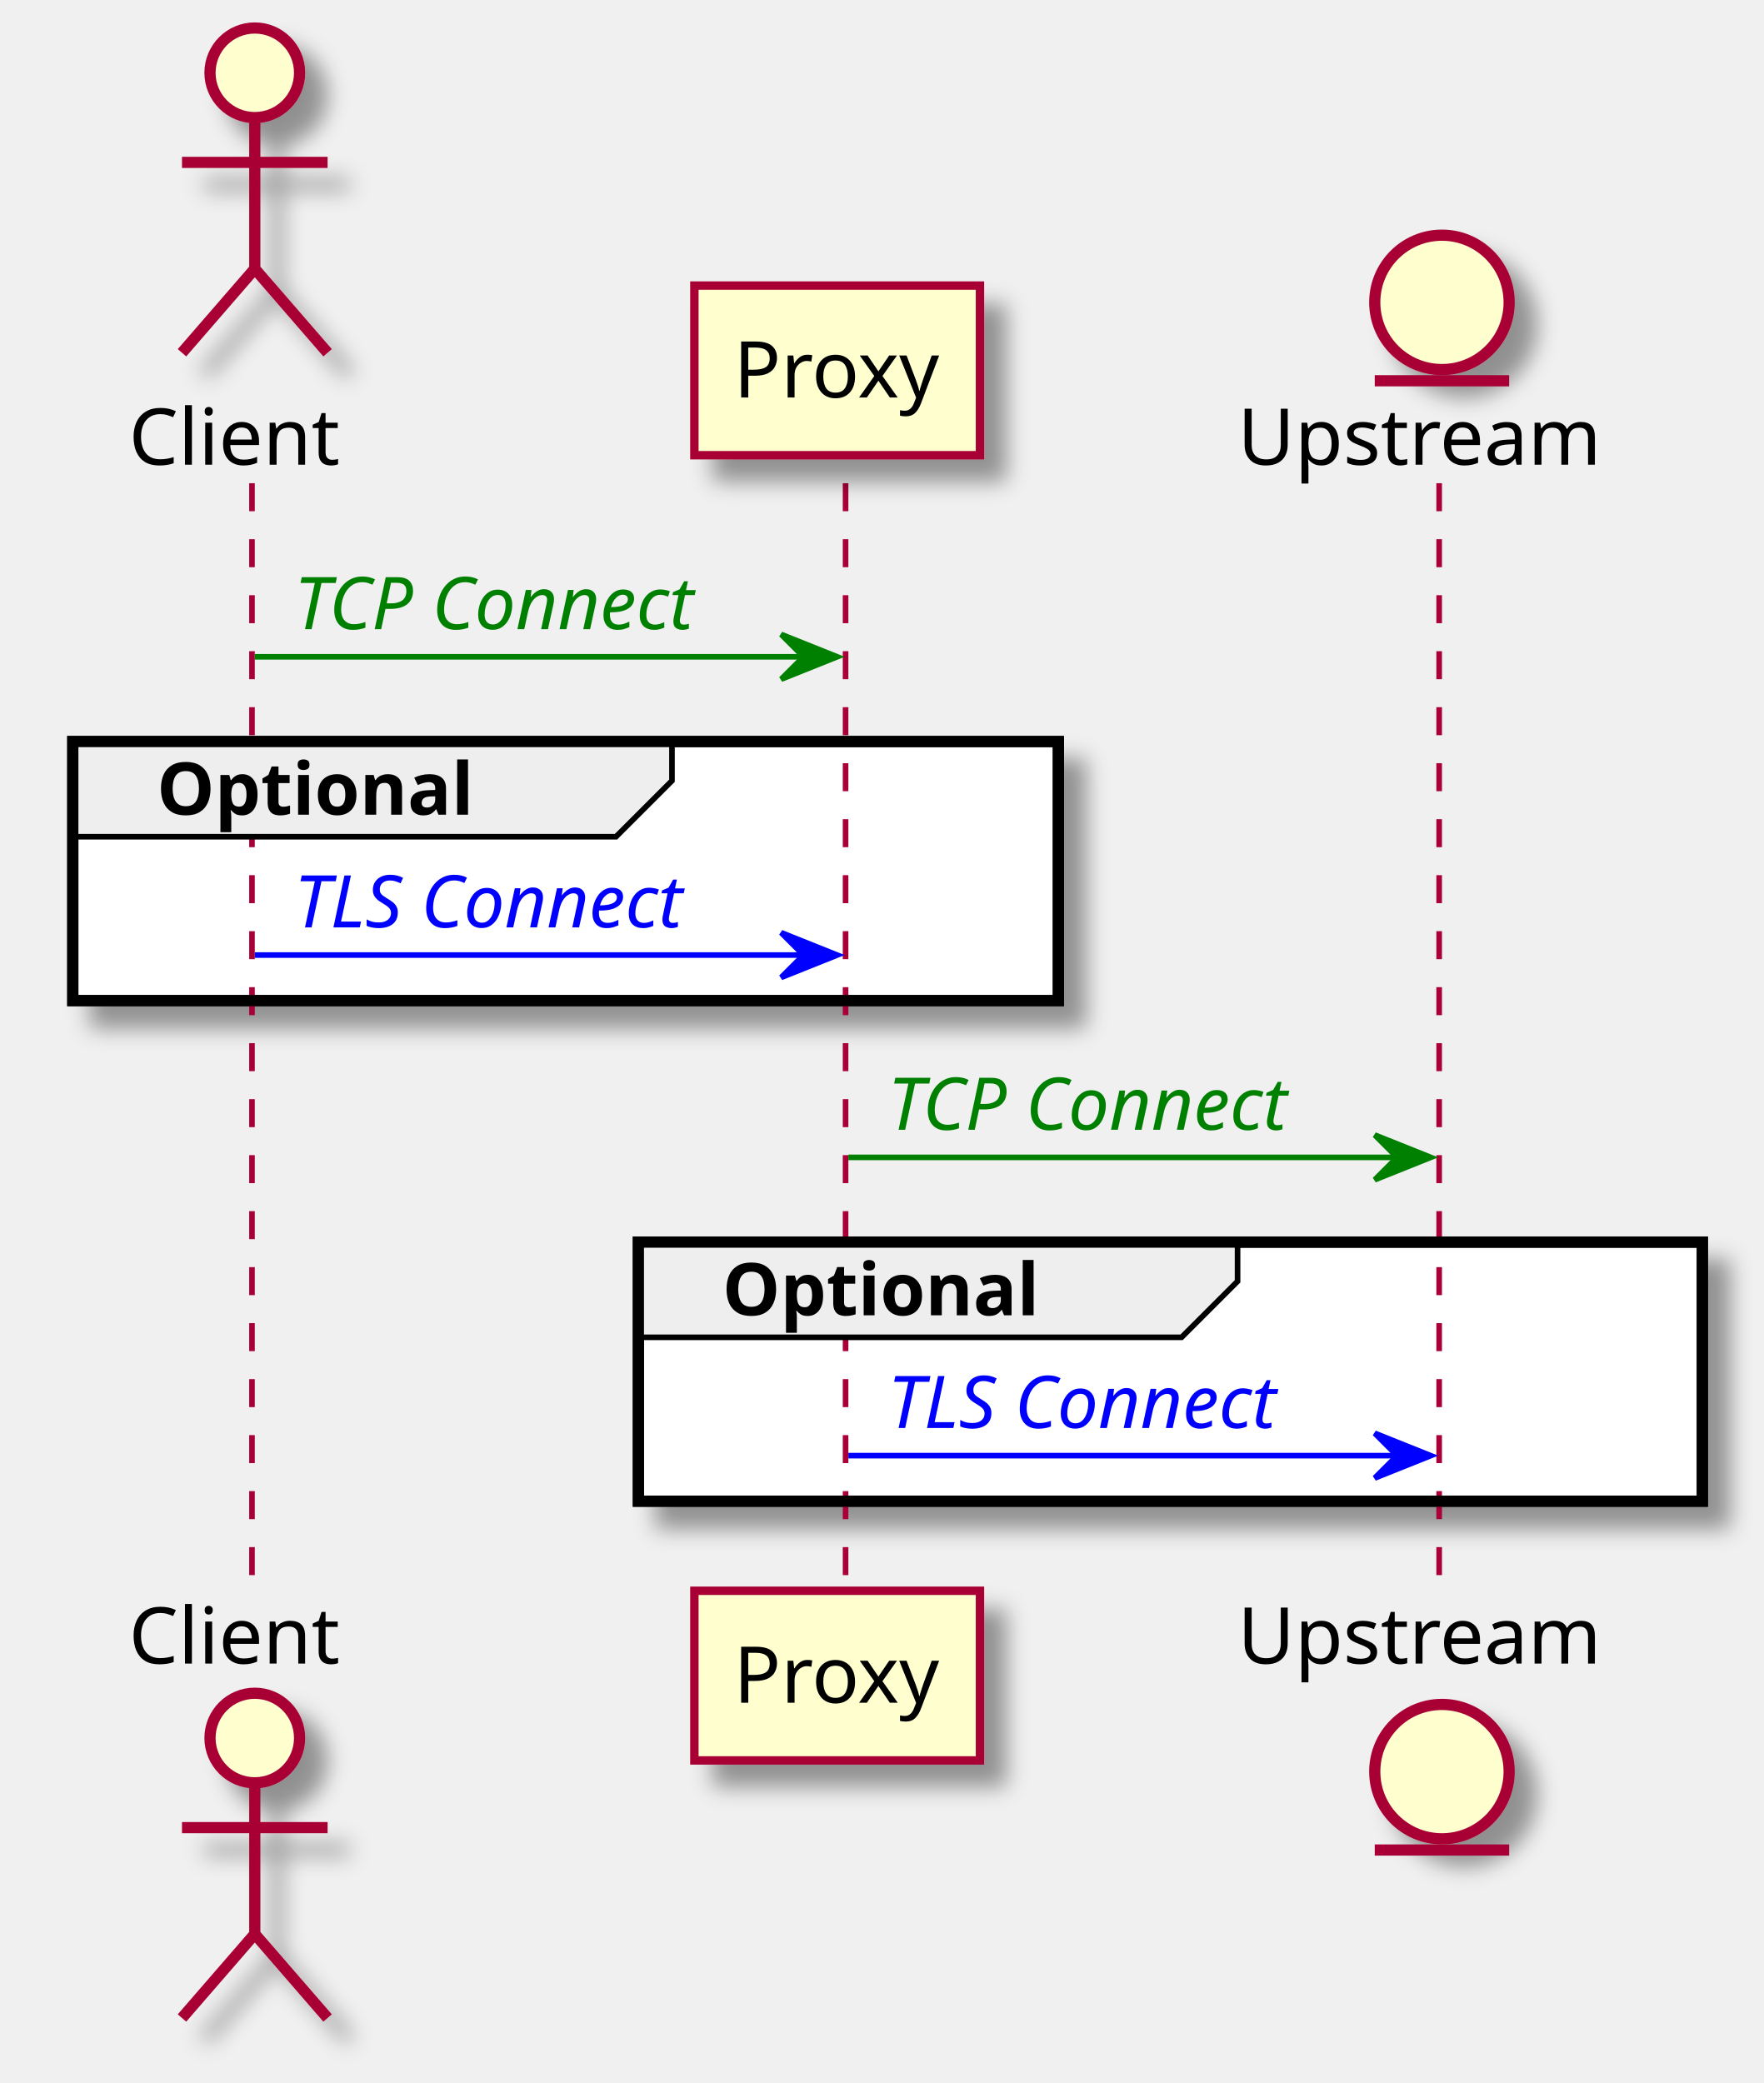
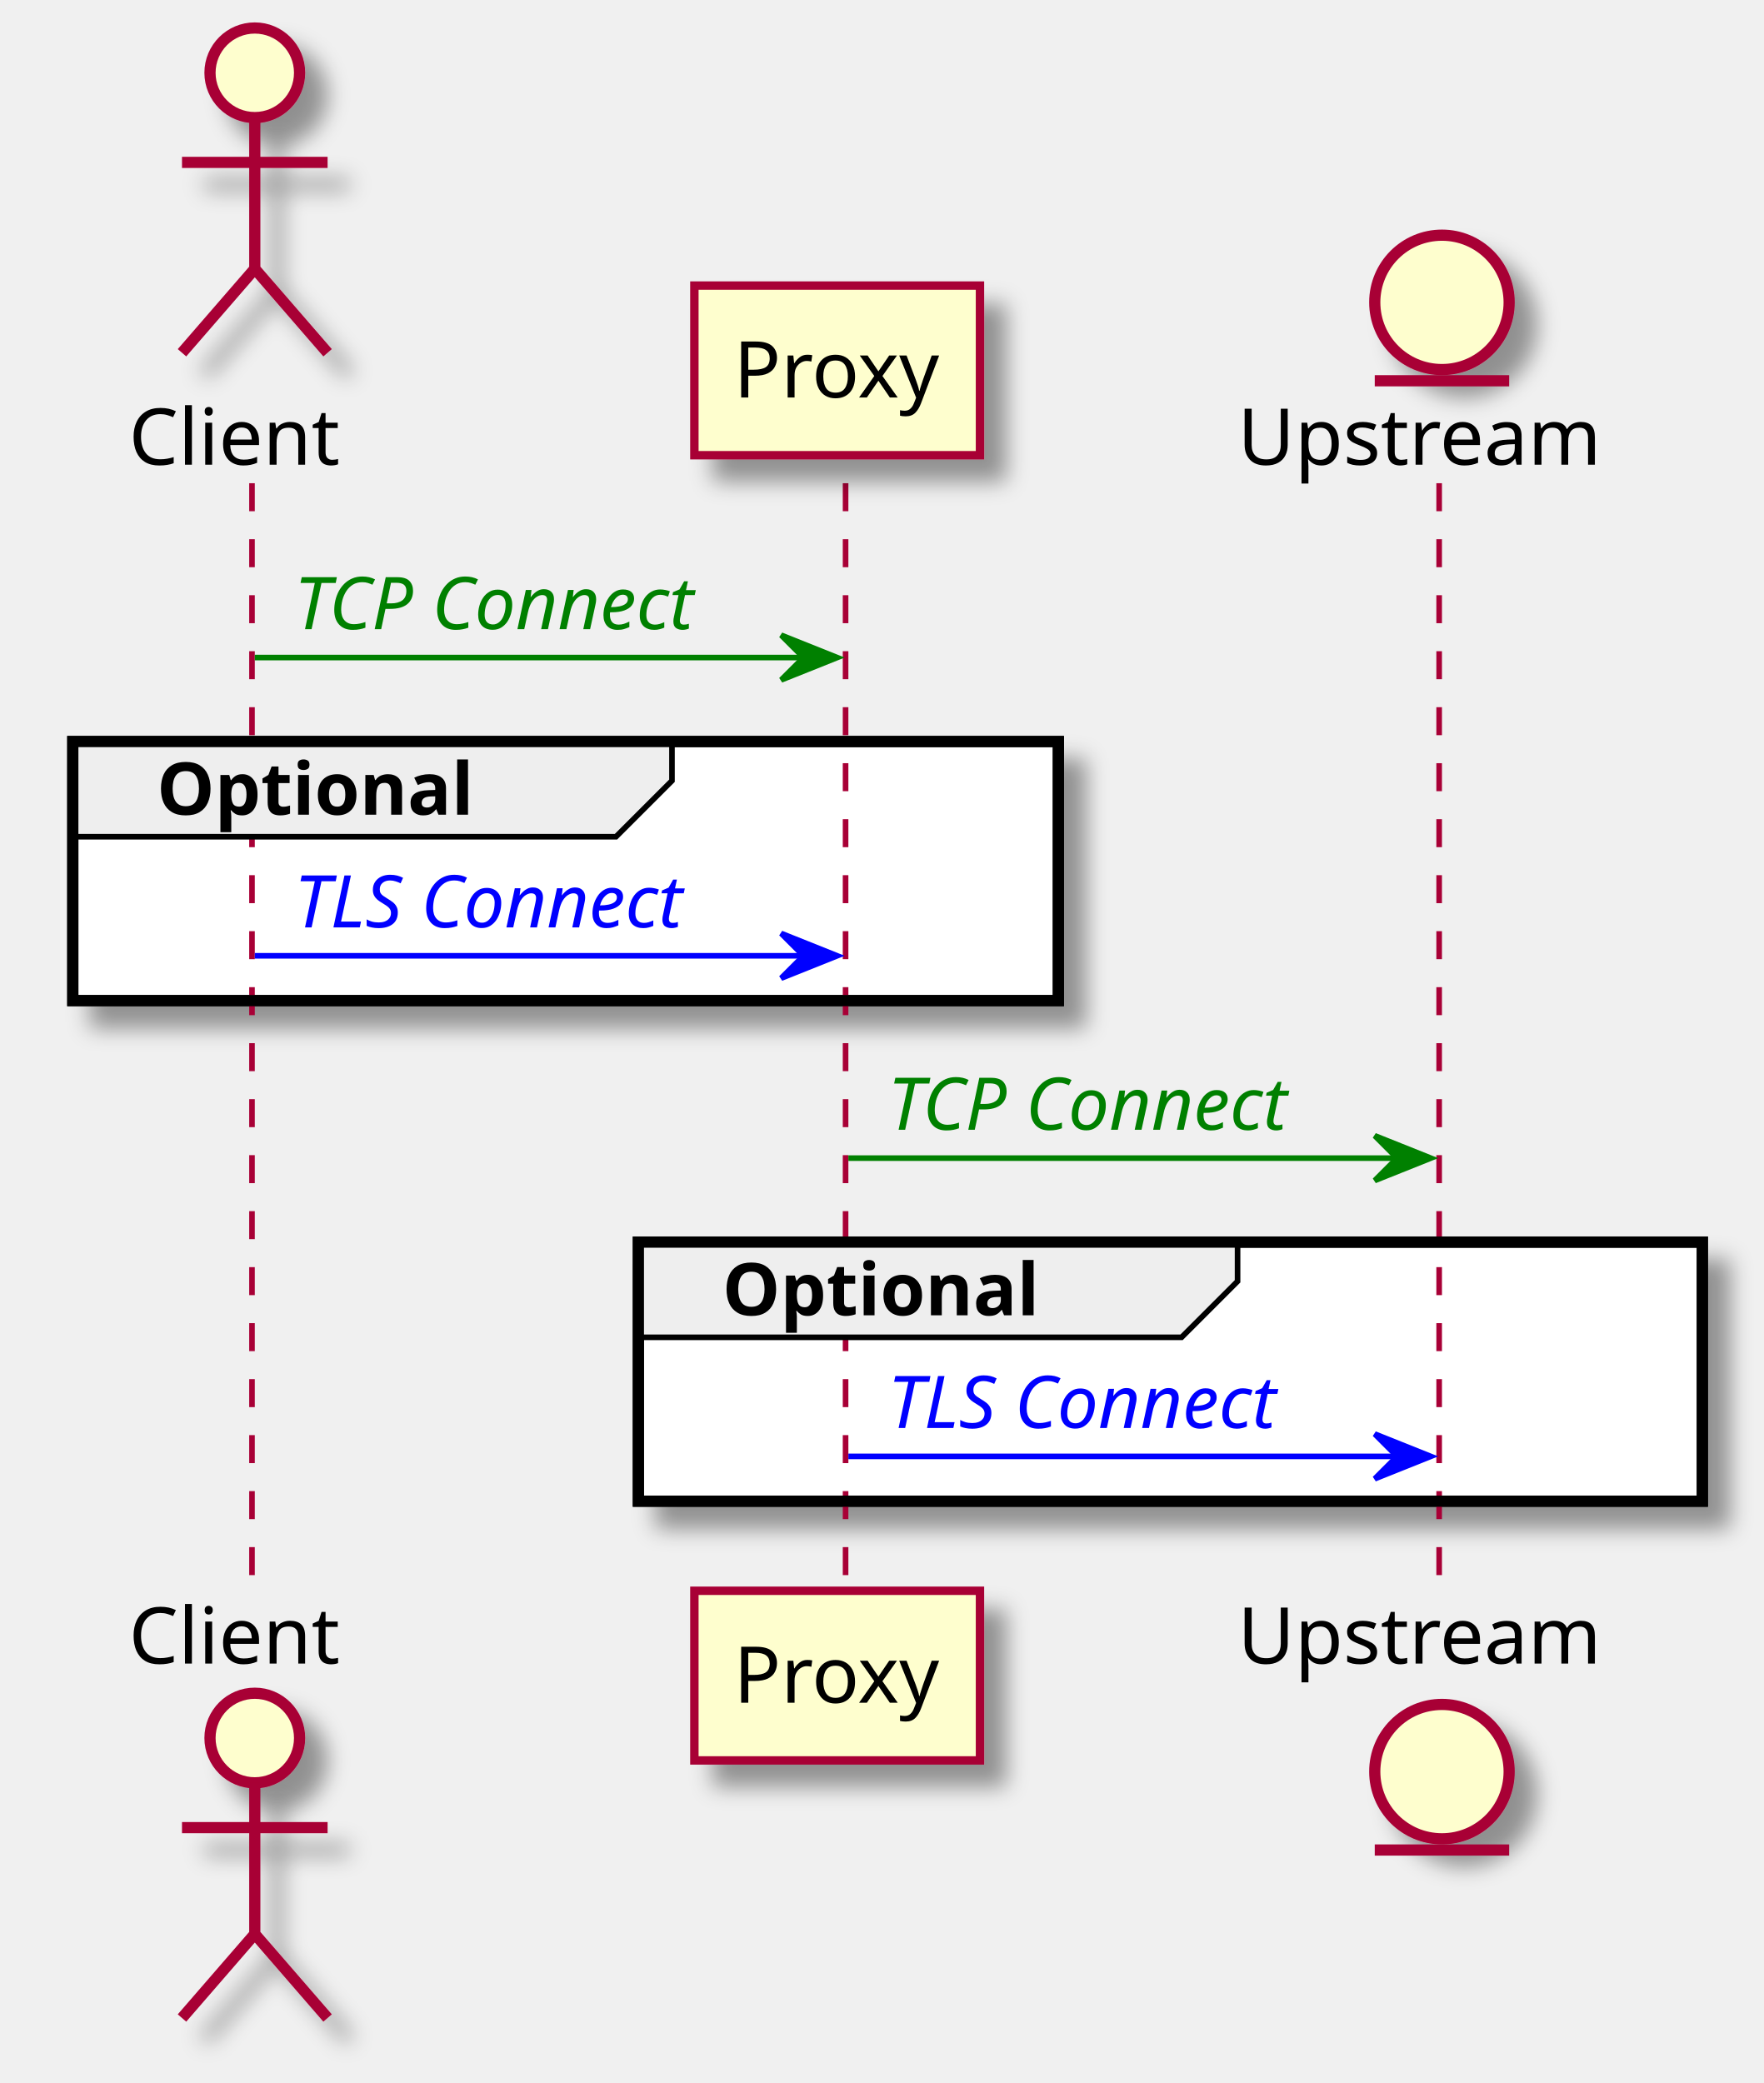
<svg xmlns="http://www.w3.org/2000/svg" contentScriptType="application/ecmascript" contentStyleType="text/css" height="372px" preserveAspectRatio="none" style="width:315px;height:372px;" version="1.1" viewBox="0 0 315 372" width="315px" zoomAndPan="magnify">
  <defs>
    <filter height="300%" id="f1bftuayiilikc" width="300%" x="-1" y="-1">
      <feGaussianBlur result="blurOut" stdDeviation="2.0" />
      <feColorMatrix in="blurOut" result="blurOut2" type="matrix" values="0 0 0 0 0 0 0 0 0 0 0 0 0 0 0 0 0 0 .4 0" />
      <feOffset dx="4.0" dy="4.0" in="blurOut2" result="blurOut3" />
      <feBlend in="SourceGraphic" in2="blurOut3" mode="normal" />
    </filter>
  </defs>
  <g>
    <rect fill="#FFFFFF" filter="url(#f1bftuayiilikc)" height="46.266" style="stroke: #000000; stroke-width: 2.0;" width="176" x="13" y="132.43" />
    <rect fill="#FFFFFF" filter="url(#f1bftuayiilikc)" height="46.266" style="stroke: #000000; stroke-width: 2.0;" width="190" x="114" y="221.828" />
    <line style="stroke: #A80036; stroke-width: 1.0; stroke-dasharray: 5.0,5.0;" x1="45" x2="45" y1="86.297" y2="285.094" />
    <line style="stroke: #A80036; stroke-width: 1.0; stroke-dasharray: 5.0,5.0;" x1="151" x2="151" y1="86.297" y2="285.094" />
    <line style="stroke: #A80036; stroke-width: 1.0; stroke-dasharray: 5.0,5.0;" x1="257" x2="257" y1="86.297" y2="285.094" />
    <text fill="#000000" font-family="sans-serif" font-size="14" lengthAdjust="spacingAndGlyphs" textLength="39" x="23" y="82.995">Client</text>
    <ellipse cx="45.5" cy="13" fill="#FEFECE" filter="url(#f1bftuayiilikc)" rx="8" ry="8" style="stroke: #A80036; stroke-width: 2.0;" />
    <path d="M45.5,21 L45.5,48 M32.5,29 L58.5,29 M45.5,48 L32.5,63 M45.5,48 L58.5,63 " fill="none" filter="url(#f1bftuayiilikc)" style="stroke: #A80036; stroke-width: 2.0;" />
    <text fill="#000000" font-family="sans-serif" font-size="14" lengthAdjust="spacingAndGlyphs" textLength="39" x="23" y="297.089">Client</text>
    <ellipse cx="45.5" cy="310.391" fill="#FEFECE" filter="url(#f1bftuayiilikc)" rx="8" ry="8" style="stroke: #A80036; stroke-width: 2.0;" />
    <path d="M45.5,318.391 L45.5,345.391 M32.5,326.391 L58.5,326.391 M45.5,345.391 L32.5,360.391 M45.5,345.391 L58.5,360.391 " fill="none" filter="url(#f1bftuayiilikc)" style="stroke: #A80036; stroke-width: 2.0;" />
    <rect fill="#FEFECE" filter="url(#f1bftuayiilikc)" height="30.297" style="stroke: #A80036; stroke-width: 1.5;" width="51" x="124" y="51" />
    <text fill="#000000" font-family="sans-serif" font-size="14" lengthAdjust="spacingAndGlyphs" textLength="37" x="131" y="70.995">Proxy</text>
    <rect fill="#FEFECE" filter="url(#f1bftuayiilikc)" height="30.297" style="stroke: #A80036; stroke-width: 1.5;" width="51" x="124" y="284.094" />
    <text fill="#000000" font-family="sans-serif" font-size="14" lengthAdjust="spacingAndGlyphs" textLength="37" x="131" y="304.089">Proxy</text>
    <text fill="#000000" font-family="sans-serif" font-size="14" lengthAdjust="spacingAndGlyphs" textLength="67" x="221" y="82.995">Upstream</text>
    <ellipse cx="257.5" cy="54" fill="#FEFECE" filter="url(#f1bftuayiilikc)" rx="12" ry="12" style="stroke: #A80036; stroke-width: 2.0;" />
    <line style="stroke: #A80036; stroke-width: 2.0;" x1="245.5" x2="269.5" y1="68" y2="68" />
    <text fill="#000000" font-family="sans-serif" font-size="14" lengthAdjust="spacingAndGlyphs" textLength="67" x="221" y="297.089">Upstream</text>
    <ellipse cx="257.5" cy="316.391" fill="#FEFECE" filter="url(#f1bftuayiilikc)" rx="12" ry="12" style="stroke: #A80036; stroke-width: 2.0;" />
    <line style="stroke: #A80036; stroke-width: 2.0;" x1="245.5" x2="269.5" y1="330.391" y2="330.391" />
-     <polygon fill="#008000" points="139.5,113.297,149.5,117.297,139.5,121.297,143.5,117.297" style="stroke: #008000; stroke-width: 1.0;" />
-     <line style="stroke: #008000; stroke-width: 1.0;" x1="45.5" x2="145.5" y1="117.297" y2="117.297" />
+     <polygon fill="#008000" points="139.5,113.43,149.5,117.43,139.5,121.43,143.5,117.43" style="stroke: #008000; stroke-width: 1.0;" />
+     <line style="stroke: #008000; stroke-width: 1.0;" x1="45.5" x2="145.5" y1="117.43" y2="117.43" />
    <text fill="#008000" font-family="sans-serif" font-size="13" font-style="italic" lengthAdjust="spacingAndGlyphs" textLength="82" x="52.5" y="112.364">TCP Connect</text>
    <path d="M13,132.43 L120,132.43 L120,139.43 L110,149.43 L13,149.43 L13,132.43 " fill="#EEEEEE" style="stroke: #000000; stroke-width: 1.0;" />
    <rect fill="none" height="46.266" style="stroke: #000000; stroke-width: 2.0;" width="176" x="13" y="132.43" />
    <text fill="#000000" font-family="sans-serif" font-size="13" font-weight="bold" lengthAdjust="spacingAndGlyphs" textLength="62" x="28" y="145.497">Optional</text>
-     <polygon fill="#0000FF" points="139.5,166.562,149.5,170.562,139.5,174.562,143.5,170.562" style="stroke: #0000FF; stroke-width: 1.0;" />
-     <line style="stroke: #0000FF; stroke-width: 1.0;" x1="45.5" x2="145.5" y1="170.562" y2="170.562" />
+     <polygon fill="#0000FF" points="139.5,166.695,149.5,170.695,139.5,174.695,143.5,170.695" style="stroke: #0000FF; stroke-width: 1.0;" />
+     <line style="stroke: #0000FF; stroke-width: 1.0;" x1="45.5" x2="145.5" y1="170.695" y2="170.695" />
    <text fill="#0000FF" font-family="sans-serif" font-size="13" font-style="italic" lengthAdjust="spacingAndGlyphs" textLength="80" x="52.5" y="165.629">TLS Connect</text>
-     <polygon fill="#008000" points="245.5,202.695,255.5,206.695,245.5,210.695,249.5,206.695" style="stroke: #008000; stroke-width: 1.0;" />
-     <line style="stroke: #008000; stroke-width: 1.0;" x1="151.5" x2="251.5" y1="206.695" y2="206.695" />
+     <polygon fill="#008000" points="245.5,202.828,255.5,206.828,245.5,210.828,249.5,206.828" style="stroke: #008000; stroke-width: 1.0;" />
+     <line style="stroke: #008000; stroke-width: 1.0;" x1="151.5" x2="251.5" y1="206.828" y2="206.828" />
    <text fill="#008000" font-family="sans-serif" font-size="13" font-style="italic" lengthAdjust="spacingAndGlyphs" textLength="82" x="158.5" y="201.762">TCP Connect</text>
    <path d="M114,221.828 L221,221.828 L221,228.828 L211,238.828 L114,238.828 L114,221.828 " fill="#EEEEEE" style="stroke: #000000; stroke-width: 1.0;" />
    <rect fill="none" height="46.266" style="stroke: #000000; stroke-width: 2.0;" width="190" x="114" y="221.828" />
    <text fill="#000000" font-family="sans-serif" font-size="13" font-weight="bold" lengthAdjust="spacingAndGlyphs" textLength="62" x="129" y="234.895">Optional</text>
-     <polygon fill="#0000FF" points="245.5,255.961,255.5,259.961,245.5,263.961,249.5,259.961" style="stroke: #0000FF; stroke-width: 1.0;" />
-     <line style="stroke: #0000FF; stroke-width: 1.0;" x1="151.5" x2="251.5" y1="259.961" y2="259.961" />
+     <polygon fill="#0000FF" points="245.5,256.094,255.5,260.094,245.5,264.094,249.5,260.094" style="stroke: #0000FF; stroke-width: 1.0;" />
+     <line style="stroke: #0000FF; stroke-width: 1.0;" x1="151.5" x2="251.5" y1="260.094" y2="260.094" />
    <text fill="#0000FF" font-family="sans-serif" font-size="13" font-style="italic" lengthAdjust="spacingAndGlyphs" textLength="80" x="158.5" y="255.028">TLS Connect</text>
  </g>
</svg>
